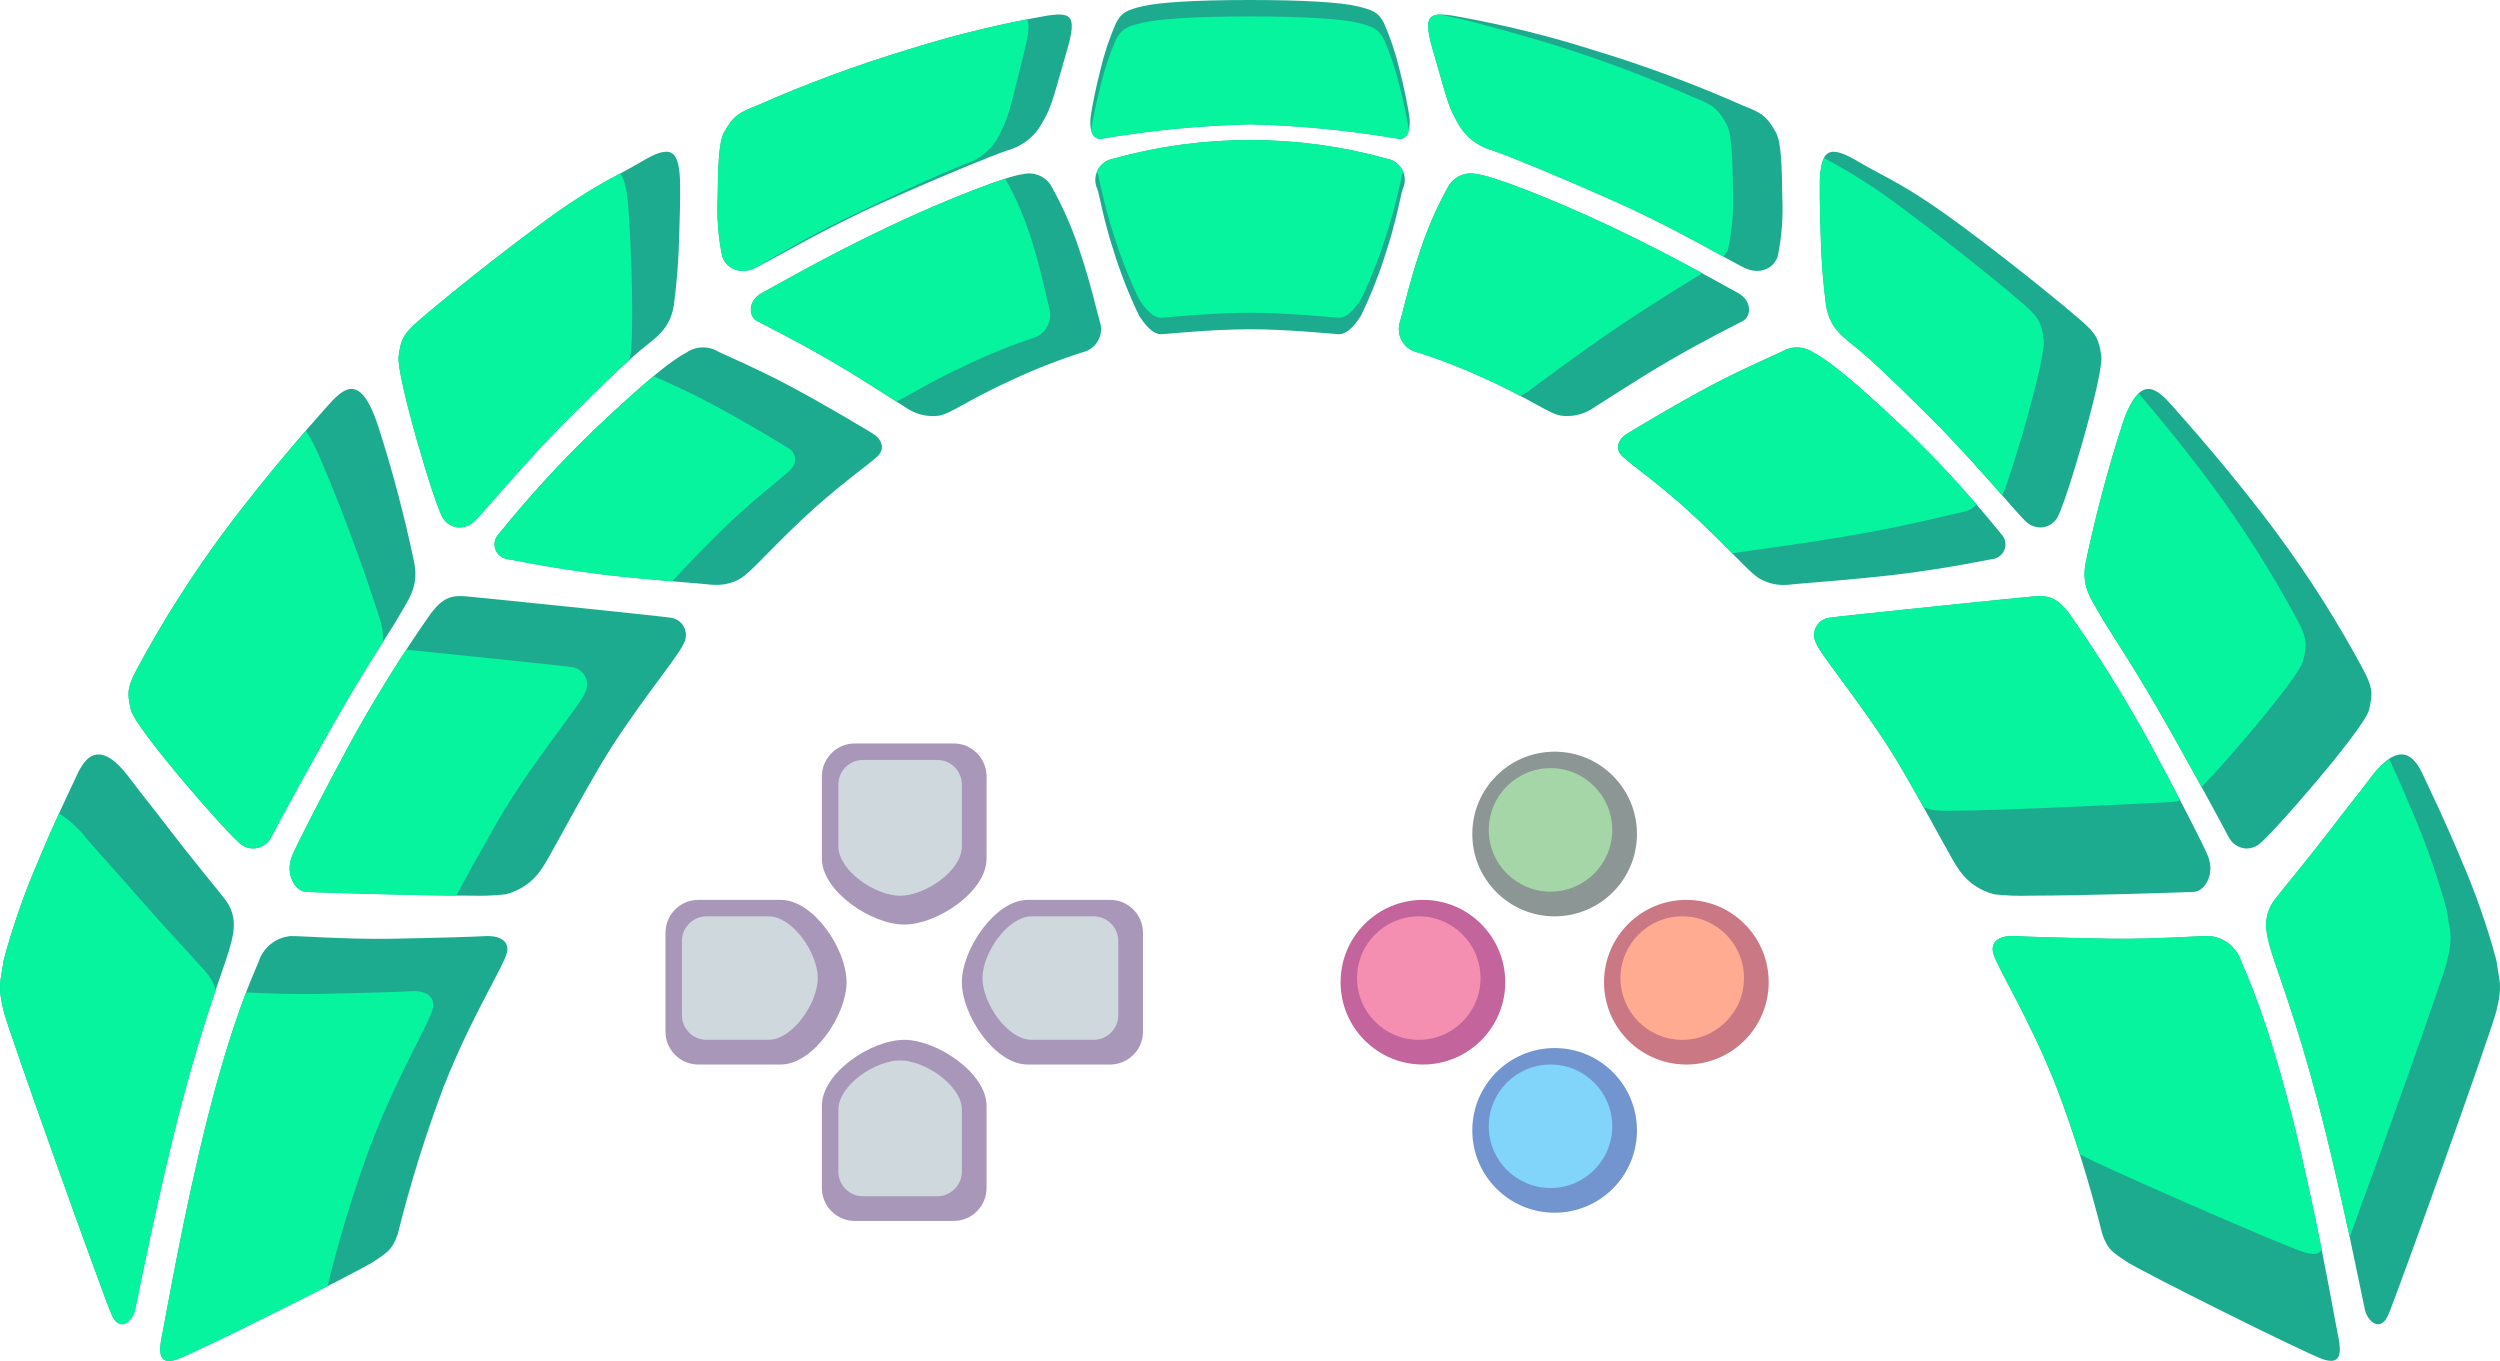
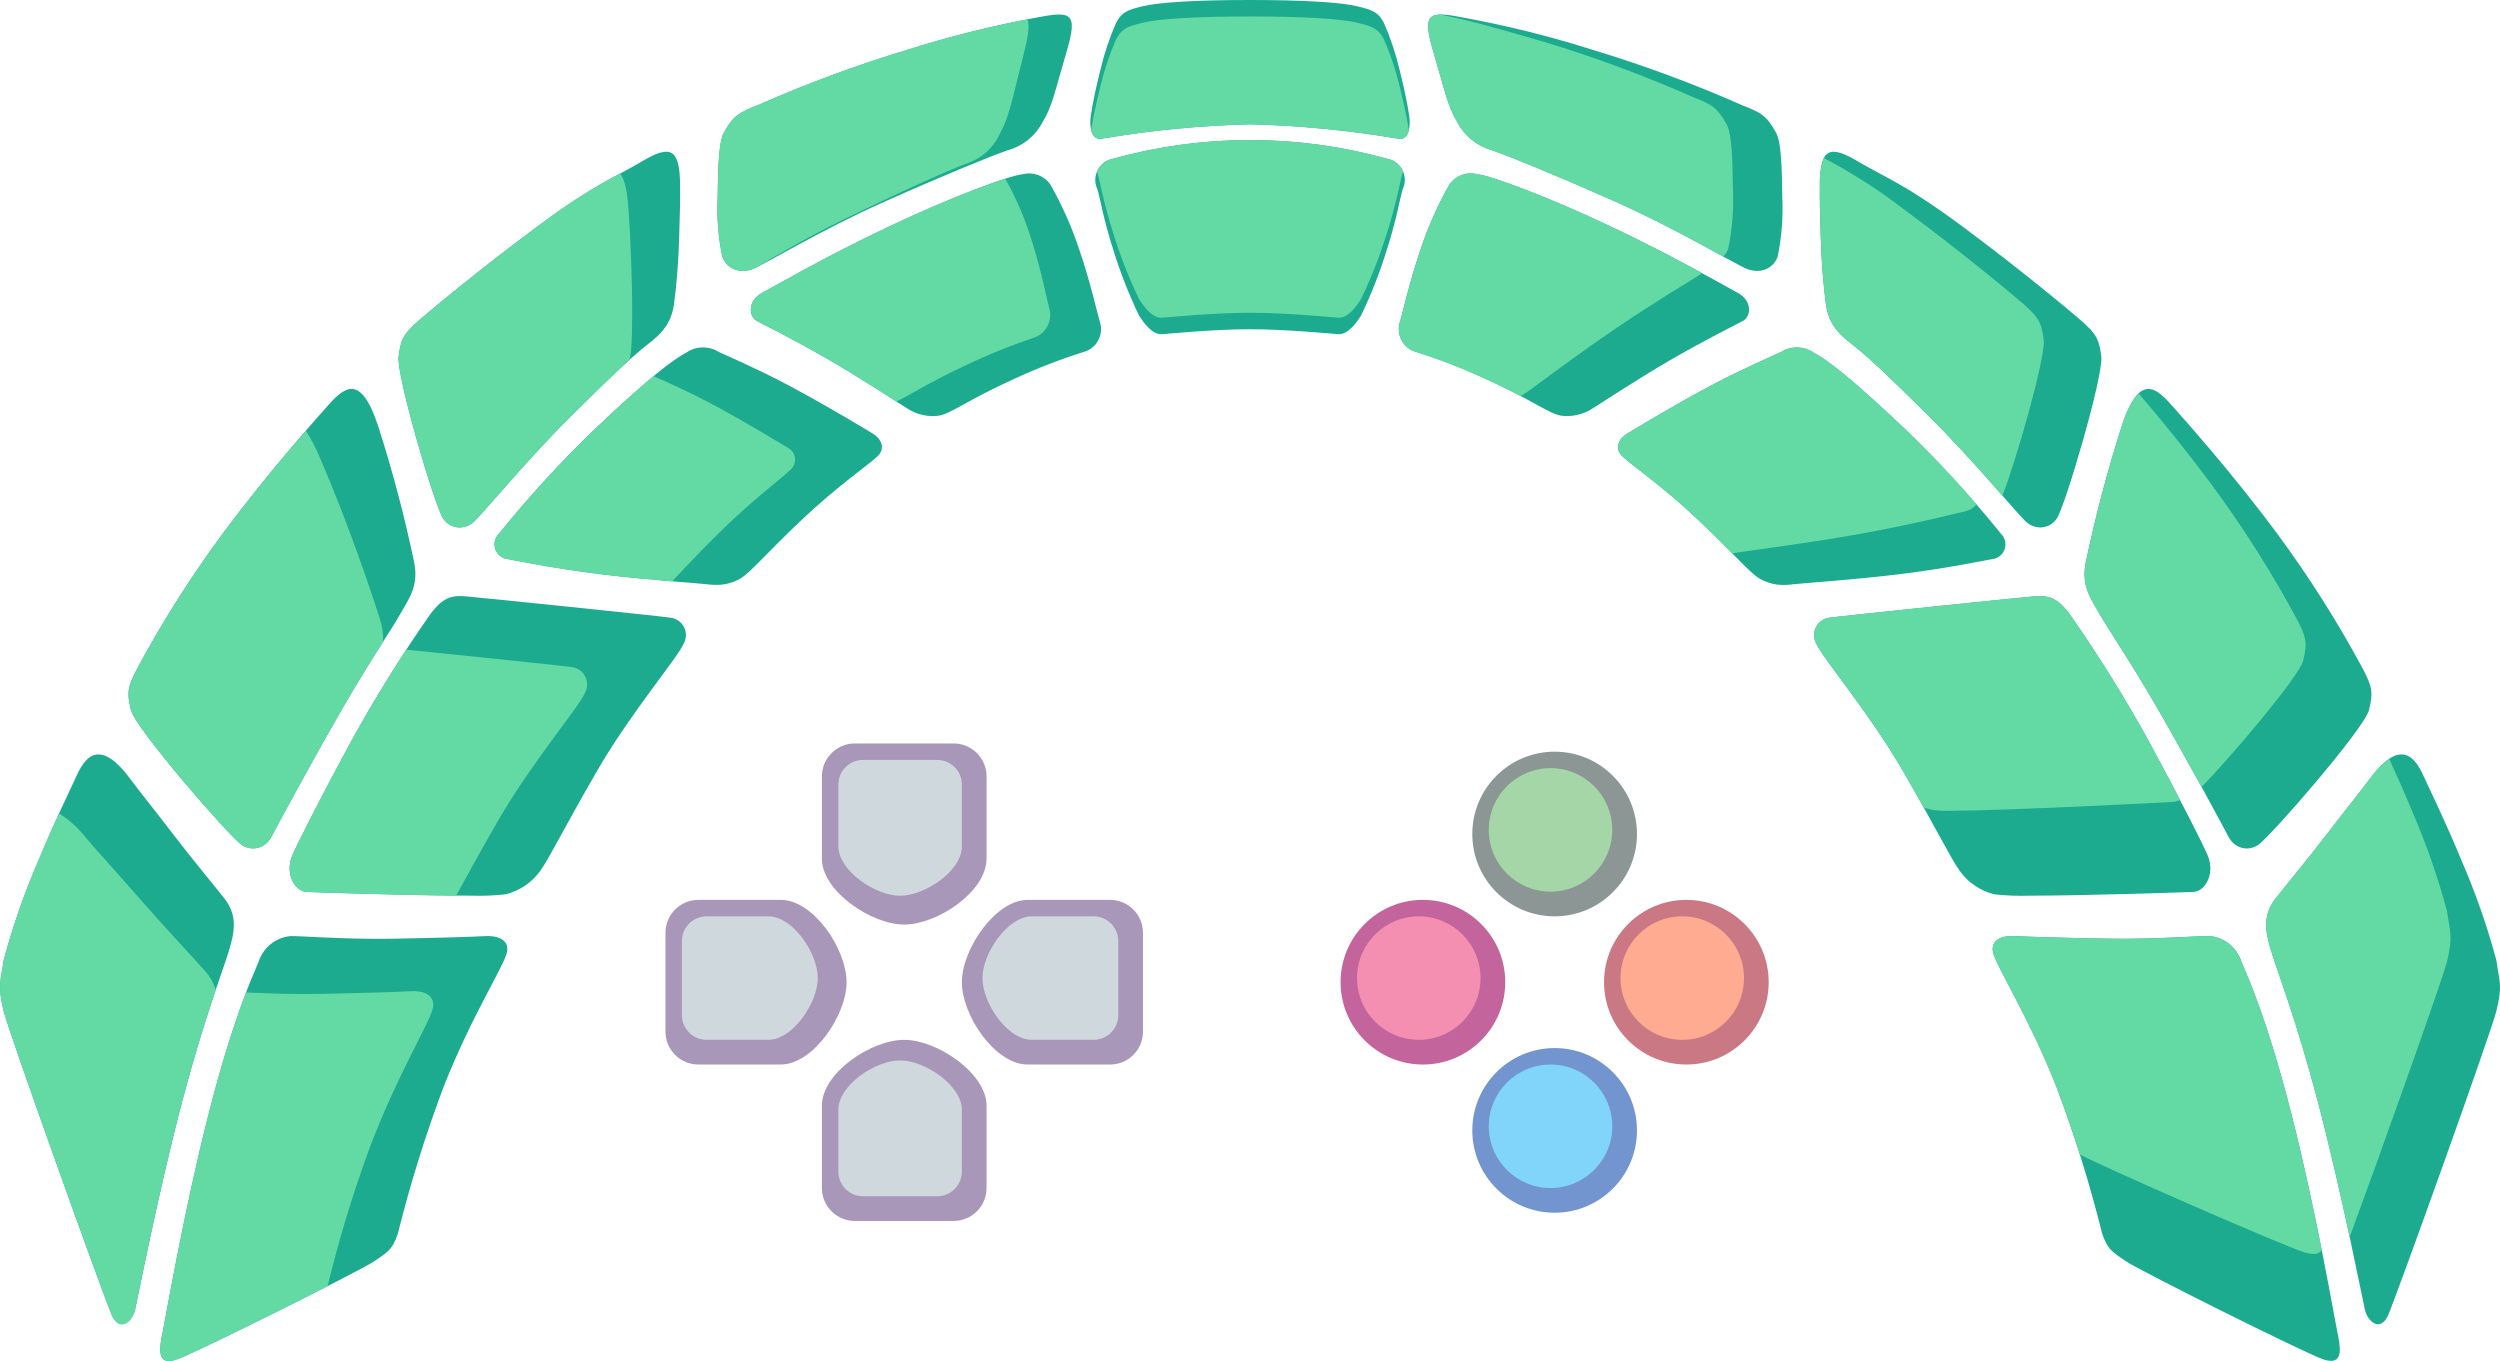
<svg xmlns="http://www.w3.org/2000/svg" width="303.655" height="165.3" viewBox="0 0 303.655 165.3">
  <g id="dark-3d" transform="translate(8937.329 555.3)">
    <path id="Path_209" data-name="Path 209" d="M5,0H15c4.006,0,8,6,8,10s-4.058,10-8,10H5a4,4,0,0,1-4-4V4A4,4,0,0,1,5,0Z" transform="translate(-8857.5 -446)" fill="#a997ba" />
    <path id="Path_210" data-name="Path 210" d="M4,0h7.5c3,0,6,4.5,6,7.5s-3.044,7.5-6,7.5H4a3,3,0,0,1-3-3V3A3,3,0,0,1,4,0Z" transform="translate(-8855.5 -444)" fill="#cfd8dc" />
    <path id="Path_209-2" data-name="Path 209" d="M5,0H15c4.006,0,8,6,8,10s-4.058,10-8,10H5a4,4,0,0,1-4-4V4A4,4,0,0,1,5,0Z" transform="translate(-8817.5 -466) rotate(90)" fill="#a997ba" />
    <path id="Path_210-2" data-name="Path 210" d="M4,0h7.5c3,0,6,4.5,6,7.5s-3.044,7.5-6,7.5H4a3,3,0,0,1-3-3V3A3,3,0,0,1,4,0Z" transform="translate(-8820.5 -464) rotate(90)" fill="#cfd8dc" />
    <path id="Path_209-3" data-name="Path 209" d="M5,0H15c4.006,0,8,6,8,10s-4.058,10-8,10H5a4,4,0,0,1-4-4V4A4,4,0,0,1,5,0Z" transform="translate(-8797.5 -426) rotate(180)" fill="#a997ba" />
    <path id="Path_210-3" data-name="Path 210" d="M4,0h7.5c3,0,6,4.5,6,7.5s-3.044,7.5-6,7.5H4a3,3,0,0,1-3-3V3A3,3,0,0,1,4,0Z" transform="translate(-8800.5 -429) rotate(180)" fill="#cfd8dc" />
    <path id="Path_209-4" data-name="Path 209" d="M5,0H15c4.006,0,8,6,8,10s-4.058,10-8,10H5a4,4,0,0,1-4-4V4A4,4,0,0,1,5,0Z" transform="translate(-8837.5 -406) rotate(-90)" fill="#a997ba" />
    <path id="Path_210-4" data-name="Path 210" d="M4,0h7.5c3,0,6,4.5,6,7.5s-3.044,7.5-6,7.5H4a3,3,0,0,1-3-3V3A3,3,0,0,1,4,0Z" transform="translate(-8835.5 -409) rotate(-90)" fill="#cfd8dc" />
    <path id="Path_258" data-name="Path 258" d="M10,0A10,10,0,1,1,0,10,10,10,0,0,1,10,0Z" transform="translate(-8742.5 -446)" fill="#cb7885" />
    <path id="Path_256" data-name="Path 256" d="M10,0A10,10,0,1,1,0,10,10,10,0,0,1,10,0Z" transform="translate(-8758.5 -428)" fill="#7295cf" />
    <path id="Path_262" data-name="Path 262" d="M10,0A10,10,0,1,1,0,10,10,10,0,0,1,10,0Z" transform="translate(-8758.5 -464)" fill="#8c9695" />
    <path id="Path_259" data-name="Path 259" d="M10,0A10,10,0,1,1,0,10,10,10,0,0,1,10,0Z" transform="translate(-8774.5 -446)" fill="#c3649c" />
    <path id="Path_263" data-name="Path 263" d="M7.5,0A7.5,7.5,0,1,1,0,7.5,7.5,7.5,0,0,1,7.5,0Z" transform="translate(-8756.5 -462)" fill="#a5d6a7" />
    <path id="Path_260" data-name="Path 260" d="M7.5,0A7.5,7.5,0,1,1,0,7.5,7.5,7.5,0,0,1,7.5,0Z" transform="translate(-8740.5 -444)" fill="#ffab91" />
    <path id="Path_257" data-name="Path 257" d="M7.5,0A7.5,7.5,0,1,1,0,7.5,7.5,7.5,0,0,1,7.5,0Z" transform="translate(-8756.5 -426)" fill="#81d4fa" />
    <path id="Path_261" data-name="Path 261" d="M7.5,0A7.5,7.5,0,1,1,0,7.5,7.5,7.5,0,0,1,7.5,0Z" transform="translate(-8772.5 -444)" fill="#f48fb1" />
    <path id="Path_265" data-name="Path 265" d="M299.294,165.088c-2.395-.845-22.471-10.874-23.916-11.9s-2.183-1.267-2.871-3.345a161.017,161.017,0,0,0-5.554-17.824c-3.38-8.607-7.417-14.814-7.712-16.393s1.313-2.012,2.614-1.933,5.427.209,11.412.32c2.831.052,5.822-.051,8.157-.155,2.118-.094,3.7-.189,4.13-.166a4.5,4.5,0,0,1,3.869,3.134c.755,1.809,3.091,6.82,6.092,18.575s5.29,25.193,5.556,26.4c.422,1.923.569,3.49-.755,3.491A3.155,3.155,0,0,1,299.294,165.088ZM36.929,161.809c.266-1.21,2.557-14.649,5.557-26.4s5.336-16.766,6.091-18.575a4.5,4.5,0,0,1,3.869-3.134c.432-.023,2.012.071,4.129.166,2.335.1,5.326.207,8.158.155,5.984-.112,10.112-.241,11.412-.32s2.908.354,2.613,1.933-4.331,7.786-7.712,16.393a161.225,161.225,0,0,0-5.554,17.824c-.687,2.078-1.426,2.324-2.87,3.345s-21.521,11.051-23.916,11.9a3.155,3.155,0,0,1-1.021.212C36.361,165.3,36.507,163.732,36.929,161.809Zm267.5-2.661c-.194-.768-2.8-14.258-5.794-25.6-2.576-9.743-4.82-15.484-5.527-17.794s-1.236-4.394.385-6.516c1.039-1.363,4.024-4.912,6.69-8.41,1.778-2.332,3.723-4.736,4.833-6.234,4.183-5.647,5.859-1.809,6.683,0s2.416,5,4.446,9.905a87.553,87.553,0,0,1,4.242,12.142c.357,2.62.778,2.976,0,6.159-.632,2.59-12.191,34.8-13.142,36.927-.36.808-.8,1.12-1.23,1.12C305.316,160.849,304.649,160.012,304.431,159.148Zm-273.677.581C29.8,157.6,18.244,125.393,17.612,122.8c-.778-3.182-.357-3.539,0-6.159A87.553,87.553,0,0,1,21.854,104.5c2.03-4.9,3.622-8.1,4.446-9.905s2.5-5.647,6.682,0c1.11,1.5,3.055,3.9,4.832,6.233,2.667,3.5,5.65,7.048,6.691,8.41,1.621,2.122,1.092,4.207.385,6.516s-2.951,8.05-5.527,17.794c-3,11.34-5.6,24.83-5.794,25.6-.218.864-.885,1.7-1.586,1.7C31.555,160.849,31.114,160.537,30.754,159.729Zm228.661-51.1a7.347,7.347,0,0,1-4.194-2.825c-1.1-1.517-2.714-4.9-6.881-12.109S238.563,79.977,237.76,78.13a2.127,2.127,0,0,1,1.722-3.114c.973-.167,22.93-2.421,24.742-2.58s2.819.2,4.247,2.039a168.848,168.848,0,0,1,9.859,15.854c3.365,6.217,6.629,12.584,7.061,13.746.827,2.227-.489,4.2-1.754,4.257-.951.045-13.206.459-19.949.459A29.328,29.328,0,0,1,259.415,108.627Zm-205.052-.3c-1.265-.059-2.58-2.03-1.753-4.257.431-1.162,3.7-7.529,7.061-13.745a168.615,168.615,0,0,1,9.858-15.855c1.428-1.843,2.435-2.2,4.247-2.04s23.77,2.414,24.742,2.581a2.127,2.127,0,0,1,1.723,3.114c-.8,1.847-6.412,8.352-10.579,15.564s-5.784,10.591-6.881,12.109a7.349,7.349,0,0,1-4.195,2.825,29.326,29.326,0,0,1-4.272.163C67.569,108.791,55.315,108.377,54.363,108.332Zm233.5-6.673c-.638-1.236-5.087-9.473-8.643-15.622s-5.965-9.568-6.974-11.38-2.343-3.4-1.728-6.374a163.556,163.556,0,0,1,4.372-16.535c2.176-6.611,4.216-4.645,6.311-2.244,1.071,1.228,6.846,7.6,12.607,15.373a135.847,135.847,0,0,1,10.419,16.471c.988,1.947,1.259,2.632.689,4.9s-12.071,15.5-13.488,16.4a2.556,2.556,0,0,1-1.369.417A2.5,2.5,0,0,1,287.866,101.66Zm-241.3.986c-1.417-.893-12.919-14.132-13.488-16.4s-.3-2.953.689-4.9a136.089,136.089,0,0,1,10.42-16.472c5.76-7.769,11.535-14.145,12.606-15.372,2.1-2.4,4.135-4.368,6.311,2.244a163.37,163.37,0,0,1,4.373,16.535c.614,2.972-.72,4.562-1.729,6.374s-3.417,5.229-6.973,11.379-8,14.387-8.643,15.623a2.5,2.5,0,0,1-2.2,1.4A2.556,2.556,0,0,1,46.568,102.645Zm56.44-31.681c-.715-.1-7.309-.533-12.712-1.2-6.33-.775-10.837-1.772-11.462-1.855a1.8,1.8,0,0,1-1.067-3.063,137.834,137.834,0,0,1,11.77-12.829c6.683-6.324,9.394-8.331,11.008-9.189a3.576,3.576,0,0,1,3.908-.094c.65.322,4.568,1.987,8.4,4.017,4.986,2.642,9.94,5.683,10.331,5.914.9.529,1.682,1.714.564,2.775s-4.78,3.543-9.149,7.663-6.253,6.454-7.52,7.185a5.666,5.666,0,0,1-2.914.755A8.451,8.451,0,0,1,103.008,70.964Zm127.915-.671c-1.265-.732-3.149-3.065-7.519-7.185s-8.033-6.6-9.15-7.663-.333-2.245.565-2.775c.391-.23,5.344-3.271,10.331-5.915,3.83-2.029,7.748-3.694,8.4-4.017a3.578,3.578,0,0,1,3.908.095c1.614.858,4.324,2.865,11.008,9.189a138.012,138.012,0,0,1,11.77,12.828,1.8,1.8,0,0,1-1.067,3.064c-.626.083-5.133,1.08-11.463,1.855-5.4.662-12,1.1-12.711,1.2a8.472,8.472,0,0,1-1.154.084A5.673,5.673,0,0,1,230.923,70.293Zm32.36-6.9c-1.039-.925-6.292-7.353-11.757-12.78s-7.068-6.872-8.658-8.2-3.406-2.336-3.9-5.331a79.958,79.958,0,0,1-.641-8.226c-.092-2.475-.129-4.643-.113-6.388.041-4.438,1.15-4.932,4.652-2.849s5.468,2.567,12.63,7.859,13.72,10.792,14.512,11.507c1.62,1.463,2.119,2.007,2.4,4.326s-4.44,18.385-5.443,19.726A2.42,2.42,0,0,1,265,64.067,2.607,2.607,0,0,1,263.283,63.392Zm-192.25-.358c-1-1.341-5.723-17.407-5.443-19.726s.779-2.863,2.4-4.326c.792-.715,7.351-6.214,14.512-11.507s9.129-5.775,12.63-7.859,4.611-1.589,4.651,2.849c.016,1.744-.021,3.911-.113,6.387a79.958,79.958,0,0,1-.641,8.226c-.492,2.994-2.307,4-3.9,5.331s-3.193,2.775-8.658,8.2S75.755,62.467,74.716,63.392A2.607,2.607,0,0,1,73,64.067,2.42,2.42,0,0,1,71.033,63.034Zm56.4-13.379c-.583-.345-5.206-3.416-9.292-5.794-4.566-2.658-8.594-4.621-9.074-4.9-.962-.562-1.1-2.441.683-3.392s7.655-4.381,15.268-7.983,14.624-6.244,16.387-6.425a3.152,3.152,0,0,1,3.37,1.274,44.081,44.081,0,0,1,3.539,8.02c1.317,3.829,2.215,7.892,2.436,8.568a2.882,2.882,0,0,1-1.633,3.628,70.441,70.441,0,0,0-8.81,3.4c-5.592,2.525-7.7,4.246-9.105,4.44a5.7,5.7,0,0,1-.77.053A5.776,5.776,0,0,1,127.438,49.655Zm79.355.832c-1.409-.193-3.514-1.913-9.105-4.439a70.6,70.6,0,0,0-8.81-3.4,2.883,2.883,0,0,1-1.633-3.628c.221-.676,1.12-4.738,2.435-8.569a44.054,44.054,0,0,1,3.54-8.018,3.151,3.151,0,0,1,3.37-1.275c1.763.18,8.774,2.824,16.387,6.425s13.484,7.033,15.268,7.983,1.645,2.831.683,3.392c-.48.28-4.508,2.243-9.074,4.9-4.086,2.378-8.708,5.45-9.292,5.794a5.77,5.77,0,0,1-3,.886A5.675,5.675,0,0,1,206.793,50.486ZM155.517,38.321a57.2,57.2,0,0,1-3.1-7.9c-1.264-3.913-1.684-6.669-1.955-7.437a2.618,2.618,0,0,1,1.955-3.716,61.981,61.981,0,0,1,33.175,0,2.616,2.616,0,0,1,1.955,3.714c-.271.768-.691,3.524-1.955,7.437a57.2,57.2,0,0,1-3.1,7.9c-.6.94-1.575,2.272-2.666,2.272-.033,0-.068,0-.1,0-1.134-.086-6.384-.6-10.716-.6s-9.581.516-10.714.6c-.034,0-.067,0-.1,0C157.092,40.593,156.117,39.262,155.517,38.321ZM229.4,32.682c-1.418-.548-8.26-4.731-15.928-8.148s-12.889-5.517-15.029-6.275a6.776,6.776,0,0,1-4.258-3.423c-1.2-1.967-1.454-3.629-2.9-8.492s-.616-5.046,3.785-4.181a130.377,130.377,0,0,1,15.582,3.9,157.974,157.974,0,0,1,18.175,6.74c2.219.874,2.937,1.232,4.08,3.344.608,1.126.7,4.118.747,7.873a28.933,28.933,0,0,1-.563,7.154,2.565,2.565,0,0,1-2.522,1.729A3.257,3.257,0,0,1,229.4,32.682ZM104.9,31.172a28.857,28.857,0,0,1-.564-7.153c.046-3.757.139-6.748.748-7.873,1.142-2.113,1.859-2.47,4.08-3.344a157.9,157.9,0,0,1,18.175-6.74,130.625,130.625,0,0,1,15.581-3.9c4.4-.866,5.227-.683,3.785,4.181s-1.7,6.526-2.9,8.492a6.778,6.778,0,0,1-4.258,3.423c-2.141.758-7.361,2.858-15.029,6.276s-14.511,7.6-15.929,8.148a3.256,3.256,0,0,1-1.17.22A2.566,2.566,0,0,1,104.9,31.172Zm82.056-14.329A125.43,125.43,0,0,0,169,15.1v0a125.561,125.561,0,0,0-17.959,1.738c-1.391.264-1.557-1.544-1.382-2.762s.577-3.249,1.165-5.58a33.778,33.778,0,0,1,1.91-5.728c.7-1.3,1.332-1.557,3.264-2.018S162.335,0,169,0s11.072.294,13,.756,2.56.716,3.264,2.018a33.861,33.861,0,0,1,1.91,5.728c.589,2.331.987,4.361,1.165,5.58.164,1.137.03,2.788-1.122,2.788A1.364,1.364,0,0,1,186.959,16.844Z" transform="translate(-8954.5 -555.3)" fill="#1cab8f" />
-     <path id="Path_264" data-name="Path 264" d="M36.929,161.809c.265-1.21,2.556-14.649,5.556-26.4a134.482,134.482,0,0,1,4.574-14.869l.518.024c2.335.108,5.325.216,8.157.162,5.984-.116,10.111-.251,11.411-.334s2.908.369,2.614,2.013-4.332,8.108-7.712,17.072a155.27,155.27,0,0,0-5.089,16.739c-6.56,3.352-16.6,8.293-18.252,8.875a3.151,3.151,0,0,1-1.021.212C36.36,165.3,36.507,163.732,36.929,161.809Zm-6.176-2.08C29.8,157.6,18.243,125.393,17.611,122.8c-.777-3.182-.357-3.54,0-6.159A87.553,87.553,0,0,1,21.853,104.5c.932-2.251,1.772-4.142,2.488-5.7a12.673,12.673,0,0,1,3.243,2.928c1.4,1.655,3.845,4.323,6.088,6.9,3.365,3.868,7.1,7.818,8.412,9.325a5.985,5.985,0,0,1,1.294,2.265c-1.046,3.088-2.471,7.49-4.016,13.332-3,11.34-5.6,24.83-5.794,25.6-.218.864-.884,1.7-1.585,1.7C31.555,160.849,31.114,160.538,30.753,159.729ZM297,152.088c-2.706-.839-25.246-10.723-27.194-11.871-.791-2.544-1.747-5.369-2.856-8.195-3.382-8.607-7.418-14.814-7.713-16.393s1.313-2.012,2.615-1.933,5.427.209,11.41.32c2.831.052,5.822-.051,8.158-.155,2.119-.094,3.7-.189,4.13-.166a4.5,4.5,0,0,1,3.869,3.134c.756,1.809,3.091,6.82,6.091,18.574,1.427,5.589,2.693,11.559,3.657,16.413a1.059,1.059,0,0,1-1,.482A4.034,4.034,0,0,1,297,152.088Zm1.633-18.538c-2.576-9.743-4.821-15.484-5.528-17.794s-1.236-4.394.384-6.516c1.04-1.363,4.024-4.912,6.691-8.41,1.778-2.332,3.723-4.736,4.832-6.234a10.135,10.135,0,0,1,2.351-2.43c.775,1.675,1.717,3.771,2.778,6.336a87.552,87.552,0,0,1,4.242,12.141c.357,2.62.778,2.976,0,6.159-.523,2.144-8.531,24.574-11.815,33.45C301.525,145.376,300.13,139.2,298.638,133.55ZM54.363,108.332c-1.265-.059-2.581-2.03-1.754-4.257.432-1.162,3.7-7.529,7.061-13.745,2.052-3.79,4.735-8.167,6.841-11.424,7.029.714,19.286,1.985,20.007,2.109a2.128,2.128,0,0,1,1.722,3.114c-.8,1.848-6.412,8.352-10.579,15.564-2.426,4.2-3.989,7.1-5.087,9.09C65.657,108.726,55.238,108.374,54.363,108.332Zm-7.795-5.687c-1.417-.893-12.919-14.132-13.488-16.4s-.3-2.953.689-4.9A135.823,135.823,0,0,1,44.188,64.877c3.839-5.176,7.682-9.734,10.139-12.562a23.033,23.033,0,0,1,1.757,3.412c3.365,7.8,6.1,15.908,7.2,19.363a7.671,7.671,0,0,1,.407,2.885c-1.235,1.939-2.889,4.556-4.916,8.06-3.556,6.15-8,14.387-8.643,15.623a2.505,2.505,0,0,1-2.2,1.4A2.56,2.56,0,0,1,46.568,102.645Zm205.416-4.254q-.593-.126-1.144-.3c-.714-1.279-1.54-2.739-2.5-4.4-4.167-7.212-9.775-13.717-10.579-15.564a2.127,2.127,0,0,1,1.722-3.114c.972-.167,22.93-2.421,24.742-2.58s2.819.2,4.247,2.039a168.5,168.5,0,0,1,9.858,15.854c1.275,2.356,2.537,4.734,3.634,6.842a2.156,2.156,0,0,1-.824.231c-1.312.082-20.461,1.075-27.063,1.075A14.534,14.534,0,0,1,251.984,98.391Zm27.239-12.353c-3.556-6.15-5.965-9.568-6.974-11.38s-2.342-3.4-1.729-6.374a163.368,163.368,0,0,1,4.373-16.535,9.777,9.777,0,0,1,2.042-3.968c2.408,2.819,5.644,6.738,8.875,11.1A135.723,135.723,0,0,1,296.23,75.349c.989,1.947,1.26,2.632.69,4.9-.489,1.945-9.03,11.973-12.337,15.34C282.956,92.626,280.981,89.077,279.223,86.037ZM90.3,69.769c-6.33-.775-10.837-1.772-11.462-1.855a1.8,1.8,0,0,1-1.067-3.063A137.756,137.756,0,0,1,89.536,52.023c3.1-2.934,5.347-4.939,7.025-6.332,1.446.637,4.111,1.818,6.723,3.2,4.584,2.42,9.123,5.231,9.482,5.444a1.629,1.629,0,0,1,.434,2.7c-1.085,1.08-4.6,3.64-8.844,7.833-2.635,2.6-4.345,4.5-5.554,5.745C96.326,70.4,93.146,70.118,90.3,69.769Zm133.109-6.661c-4.371-4.119-8.034-6.6-9.151-7.663s-.333-2.245.564-2.775c.392-.23,5.345-3.271,10.333-5.915,3.829-2.029,7.747-3.694,8.4-4.017a3.58,3.58,0,0,1,3.909.095c1.614.858,4.324,2.865,11.007,9.189a123.144,123.144,0,0,1,8.772,9.247,2.635,2.635,0,0,1-1.456.86c-.717.133-5.912,1.512-13.162,2.8-6.189,1.1-13.712,2.048-14.533,2.2-.168.032-.336.061-.5.085C226.51,66.126,225.158,64.76,223.405,63.108ZM71.033,63.034c-1-1.341-5.723-17.407-5.443-19.726s.779-2.863,2.4-4.326c.792-.715,7.351-6.214,14.512-11.507a68.488,68.488,0,0,1,10-6.4c.545.714.844,2.093,1,4.264.149,2.044.276,4.58.37,7.473.115,3.562.135,7.48-.035,9.586a8.8,8.8,0,0,1-.2,1.3c-1.364,1.223-3.3,3.069-7.169,6.914-5.464,5.427-10.718,11.855-11.757,12.78A2.6,2.6,0,0,1,73,64.066,2.417,2.417,0,0,1,71.033,63.034ZM251.526,50.612c-5.465-5.427-7.067-6.872-8.657-8.2s-3.406-2.336-3.9-5.331a80.214,80.214,0,0,1-.641-8.226c-.092-2.475-.13-4.643-.113-6.388a7.865,7.865,0,0,1,.495-3.272,68.544,68.544,0,0,1,9.787,6.283c7.16,5.293,13.72,10.792,14.512,11.506,1.62,1.463,2.12,2.007,2.4,4.326.251,2.081-3.523,15.23-5.027,18.878C258.116,57.606,254.86,53.924,251.526,50.612Zm-133.38-6.752c-4.566-2.658-8.594-4.621-9.074-4.9-.962-.562-1.1-2.441.683-3.392s7.655-4.381,15.268-7.983a132.1,132.1,0,0,1,14.218-5.872c.039.045.077.092.116.14a38.327,38.327,0,0,1,3.176,7.519c1.152,3.6,1.89,7.445,2.083,8.081a2.919,2.919,0,0,1-1.716,3.514,74.951,74.951,0,0,0-8.708,3.538c-4.492,2.108-6.729,3.632-8.15,4.257C124.239,47.6,121.056,45.554,118.146,43.861Zm79.542,2.187a70.483,70.483,0,0,0-8.811-3.4,2.884,2.884,0,0,1-1.633-3.628c.221-.676,1.12-4.738,2.436-8.569a44.142,44.142,0,0,1,3.539-8.018,3.153,3.153,0,0,1,3.37-1.275c1.762.18,8.773,2.824,16.386,6.425,4.352,2.058,8.134,4.062,10.909,5.577a1.759,1.759,0,0,1-.268.225c-.546.372-5.092,3.046-10.291,6.575-4.649,3.156-9.953,7.164-10.619,7.621q-.412.283-.826.514C200.75,47.5,199.379,46.811,197.688,46.048Zm-17.973-7.459c-1.134-.086-6.384-.6-10.715-.6s-9.582.516-10.714.6-2.15-1.3-2.768-2.267a57.328,57.328,0,0,1-3.1-7.9c-1.264-3.913-1.684-6.669-1.954-7.438-.017-.049-.033-.1-.049-.148a2.854,2.854,0,0,1,2-1.568,61.981,61.981,0,0,1,33.175,0,2.857,2.857,0,0,1,2.005,1.566c-.015.049-.032.1-.049.148-.272.769-.692,3.524-1.956,7.438a57.2,57.2,0,0,1-3.1,7.9c-.6.941-1.574,2.272-2.665,2.272C179.782,38.593,179.749,38.591,179.715,38.588ZM104.9,31.172a28.876,28.876,0,0,1-.563-7.153c.046-3.757.139-6.748.747-7.874,1.143-2.112,1.86-2.47,4.08-3.344A158.314,158.314,0,0,1,127.34,6.062a130.3,130.3,0,0,1,14.62-3.71c.3.74.1,2.092-.483,4.357-1.394,5.4-1.634,7.252-2.813,9.43a6.794,6.794,0,0,1-4.228,3.77c-2.134.823-7.339,3.111-14.979,6.841-3.926,1.916-7.631,4.059-10.5,5.772-.144.069-.266.123-.362.16a3.256,3.256,0,0,1-1.17.22A2.567,2.567,0,0,1,104.9,31.172Zm108.572-6.638c-7.668-3.416-12.888-5.517-15.029-6.275a6.774,6.774,0,0,1-4.257-3.423c-1.2-1.967-1.455-3.629-2.9-8.492-1.021-3.447-.9-4.543.817-4.581,2.783.571,5.564,1.25,12.55,3.3a157.928,157.928,0,0,1,18.174,6.74c2.22.874,2.938,1.232,4.081,3.344.608,1.126.7,4.118.747,7.873a28.933,28.933,0,0,1-.563,7.154,2.522,2.522,0,0,1-.612.986C223.477,29.51,218.665,26.846,213.475,24.534Zm-26.517-7.691A125.4,125.4,0,0,0,169,15.1v0a125.592,125.592,0,0,0-17.959,1.738c-.778.148-1.173-.355-1.338-1.039.194-1.237.577-3.14,1.122-5.3a33.837,33.837,0,0,1,1.911-5.728c.7-1.3,1.331-1.557,3.263-2.018S162.334,2,169,2s11.072.294,13,.756,2.559.716,3.263,2.018a33.776,33.776,0,0,1,1.91,5.728c.547,2.163.93,4.066,1.124,5.3-.147.6-.471,1.066-1.08,1.066A1.373,1.373,0,0,1,186.958,16.844Z" transform="translate(-8954.5 -555.3)" fill="#07f49e" />
+     <path id="Path_264" data-name="Path 264" d="M36.929,161.809c.265-1.21,2.556-14.649,5.556-26.4a134.482,134.482,0,0,1,4.574-14.869l.518.024c2.335.108,5.325.216,8.157.162,5.984-.116,10.111-.251,11.411-.334s2.908.369,2.614,2.013-4.332,8.108-7.712,17.072a155.27,155.27,0,0,0-5.089,16.739c-6.56,3.352-16.6,8.293-18.252,8.875a3.151,3.151,0,0,1-1.021.212C36.36,165.3,36.507,163.732,36.929,161.809Zm-6.176-2.08C29.8,157.6,18.243,125.393,17.611,122.8c-.777-3.182-.357-3.54,0-6.159A87.553,87.553,0,0,1,21.853,104.5c.932-2.251,1.772-4.142,2.488-5.7a12.673,12.673,0,0,1,3.243,2.928c1.4,1.655,3.845,4.323,6.088,6.9,3.365,3.868,7.1,7.818,8.412,9.325a5.985,5.985,0,0,1,1.294,2.265c-1.046,3.088-2.471,7.49-4.016,13.332-3,11.34-5.6,24.83-5.794,25.6-.218.864-.884,1.7-1.585,1.7C31.555,160.849,31.114,160.538,30.753,159.729ZM297,152.088c-2.706-.839-25.246-10.723-27.194-11.871-.791-2.544-1.747-5.369-2.856-8.195-3.382-8.607-7.418-14.814-7.713-16.393s1.313-2.012,2.615-1.933,5.427.209,11.41.32c2.831.052,5.822-.051,8.158-.155,2.119-.094,3.7-.189,4.13-.166a4.5,4.5,0,0,1,3.869,3.134c.756,1.809,3.091,6.82,6.091,18.574,1.427,5.589,2.693,11.559,3.657,16.413a1.059,1.059,0,0,1-1,.482A4.034,4.034,0,0,1,297,152.088Zm1.633-18.538c-2.576-9.743-4.821-15.484-5.528-17.794s-1.236-4.394.384-6.516c1.04-1.363,4.024-4.912,6.691-8.41,1.778-2.332,3.723-4.736,4.832-6.234a10.135,10.135,0,0,1,2.351-2.43c.775,1.675,1.717,3.771,2.778,6.336a87.552,87.552,0,0,1,4.242,12.141c.357,2.62.778,2.976,0,6.159-.523,2.144-8.531,24.574-11.815,33.45C301.525,145.376,300.13,139.2,298.638,133.55ZM54.363,108.332c-1.265-.059-2.581-2.03-1.754-4.257.432-1.162,3.7-7.529,7.061-13.745,2.052-3.79,4.735-8.167,6.841-11.424,7.029.714,19.286,1.985,20.007,2.109a2.128,2.128,0,0,1,1.722,3.114c-.8,1.848-6.412,8.352-10.579,15.564-2.426,4.2-3.989,7.1-5.087,9.09C65.657,108.726,55.238,108.374,54.363,108.332Zm-7.795-5.687c-1.417-.893-12.919-14.132-13.488-16.4s-.3-2.953.689-4.9A135.823,135.823,0,0,1,44.188,64.877c3.839-5.176,7.682-9.734,10.139-12.562a23.033,23.033,0,0,1,1.757,3.412c3.365,7.8,6.1,15.908,7.2,19.363a7.671,7.671,0,0,1,.407,2.885c-1.235,1.939-2.889,4.556-4.916,8.06-3.556,6.15-8,14.387-8.643,15.623a2.505,2.505,0,0,1-2.2,1.4A2.56,2.56,0,0,1,46.568,102.645Zm205.416-4.254q-.593-.126-1.144-.3c-.714-1.279-1.54-2.739-2.5-4.4-4.167-7.212-9.775-13.717-10.579-15.564a2.127,2.127,0,0,1,1.722-3.114c.972-.167,22.93-2.421,24.742-2.58s2.819.2,4.247,2.039a168.5,168.5,0,0,1,9.858,15.854c1.275,2.356,2.537,4.734,3.634,6.842a2.156,2.156,0,0,1-.824.231c-1.312.082-20.461,1.075-27.063,1.075A14.534,14.534,0,0,1,251.984,98.391Zm27.239-12.353c-3.556-6.15-5.965-9.568-6.974-11.38s-2.342-3.4-1.729-6.374a163.368,163.368,0,0,1,4.373-16.535,9.777,9.777,0,0,1,2.042-3.968c2.408,2.819,5.644,6.738,8.875,11.1A135.723,135.723,0,0,1,296.23,75.349c.989,1.947,1.26,2.632.69,4.9-.489,1.945-9.03,11.973-12.337,15.34C282.956,92.626,280.981,89.077,279.223,86.037ZM90.3,69.769c-6.33-.775-10.837-1.772-11.462-1.855a1.8,1.8,0,0,1-1.067-3.063A137.756,137.756,0,0,1,89.536,52.023c3.1-2.934,5.347-4.939,7.025-6.332,1.446.637,4.111,1.818,6.723,3.2,4.584,2.42,9.123,5.231,9.482,5.444a1.629,1.629,0,0,1,.434,2.7c-1.085,1.08-4.6,3.64-8.844,7.833-2.635,2.6-4.345,4.5-5.554,5.745C96.326,70.4,93.146,70.118,90.3,69.769Zm133.109-6.661c-4.371-4.119-8.034-6.6-9.151-7.663s-.333-2.245.564-2.775c.392-.23,5.345-3.271,10.333-5.915,3.829-2.029,7.747-3.694,8.4-4.017a3.58,3.58,0,0,1,3.909.095c1.614.858,4.324,2.865,11.007,9.189a123.144,123.144,0,0,1,8.772,9.247,2.635,2.635,0,0,1-1.456.86c-.717.133-5.912,1.512-13.162,2.8-6.189,1.1-13.712,2.048-14.533,2.2-.168.032-.336.061-.5.085C226.51,66.126,225.158,64.76,223.405,63.108ZM71.033,63.034c-1-1.341-5.723-17.407-5.443-19.726s.779-2.863,2.4-4.326c.792-.715,7.351-6.214,14.512-11.507a68.488,68.488,0,0,1,10-6.4c.545.714.844,2.093,1,4.264.149,2.044.276,4.58.37,7.473.115,3.562.135,7.48-.035,9.586a8.8,8.8,0,0,1-.2,1.3c-1.364,1.223-3.3,3.069-7.169,6.914-5.464,5.427-10.718,11.855-11.757,12.78A2.6,2.6,0,0,1,73,64.066,2.417,2.417,0,0,1,71.033,63.034ZM251.526,50.612c-5.465-5.427-7.067-6.872-8.657-8.2s-3.406-2.336-3.9-5.331a80.214,80.214,0,0,1-.641-8.226c-.092-2.475-.13-4.643-.113-6.388a7.865,7.865,0,0,1,.495-3.272,68.544,68.544,0,0,1,9.787,6.283c7.16,5.293,13.72,10.792,14.512,11.506,1.62,1.463,2.12,2.007,2.4,4.326.251,2.081-3.523,15.23-5.027,18.878C258.116,57.606,254.86,53.924,251.526,50.612Zm-133.38-6.752c-4.566-2.658-8.594-4.621-9.074-4.9-.962-.562-1.1-2.441.683-3.392s7.655-4.381,15.268-7.983a132.1,132.1,0,0,1,14.218-5.872c.039.045.077.092.116.14a38.327,38.327,0,0,1,3.176,7.519c1.152,3.6,1.89,7.445,2.083,8.081a2.919,2.919,0,0,1-1.716,3.514,74.951,74.951,0,0,0-8.708,3.538c-4.492,2.108-6.729,3.632-8.15,4.257C124.239,47.6,121.056,45.554,118.146,43.861Zm79.542,2.187a70.483,70.483,0,0,0-8.811-3.4,2.884,2.884,0,0,1-1.633-3.628c.221-.676,1.12-4.738,2.436-8.569a44.142,44.142,0,0,1,3.539-8.018,3.153,3.153,0,0,1,3.37-1.275c1.762.18,8.773,2.824,16.386,6.425,4.352,2.058,8.134,4.062,10.909,5.577a1.759,1.759,0,0,1-.268.225c-.546.372-5.092,3.046-10.291,6.575-4.649,3.156-9.953,7.164-10.619,7.621q-.412.283-.826.514C200.75,47.5,199.379,46.811,197.688,46.048Zm-17.973-7.459c-1.134-.086-6.384-.6-10.715-.6s-9.582.516-10.714.6-2.15-1.3-2.768-2.267a57.328,57.328,0,0,1-3.1-7.9c-1.264-3.913-1.684-6.669-1.954-7.438-.017-.049-.033-.1-.049-.148a2.854,2.854,0,0,1,2-1.568,61.981,61.981,0,0,1,33.175,0,2.857,2.857,0,0,1,2.005,1.566c-.015.049-.032.1-.049.148-.272.769-.692,3.524-1.956,7.438a57.2,57.2,0,0,1-3.1,7.9c-.6.941-1.574,2.272-2.665,2.272C179.782,38.593,179.749,38.591,179.715,38.588ZM104.9,31.172a28.876,28.876,0,0,1-.563-7.153c.046-3.757.139-6.748.747-7.874,1.143-2.112,1.86-2.47,4.08-3.344A158.314,158.314,0,0,1,127.34,6.062a130.3,130.3,0,0,1,14.62-3.71c.3.74.1,2.092-.483,4.357-1.394,5.4-1.634,7.252-2.813,9.43a6.794,6.794,0,0,1-4.228,3.77c-2.134.823-7.339,3.111-14.979,6.841-3.926,1.916-7.631,4.059-10.5,5.772-.144.069-.266.123-.362.16a3.256,3.256,0,0,1-1.17.22A2.567,2.567,0,0,1,104.9,31.172Zm108.572-6.638c-7.668-3.416-12.888-5.517-15.029-6.275a6.774,6.774,0,0,1-4.257-3.423c-1.2-1.967-1.455-3.629-2.9-8.492-1.021-3.447-.9-4.543.817-4.581,2.783.571,5.564,1.25,12.55,3.3a157.928,157.928,0,0,1,18.174,6.74c2.22.874,2.938,1.232,4.081,3.344.608,1.126.7,4.118.747,7.873a28.933,28.933,0,0,1-.563,7.154,2.522,2.522,0,0,1-.612.986C223.477,29.51,218.665,26.846,213.475,24.534Zm-26.517-7.691A125.4,125.4,0,0,0,169,15.1v0a125.592,125.592,0,0,0-17.959,1.738c-.778.148-1.173-.355-1.338-1.039.194-1.237.577-3.14,1.122-5.3a33.837,33.837,0,0,1,1.911-5.728c.7-1.3,1.331-1.557,3.263-2.018S162.334,2,169,2s11.072.294,13,.756,2.559.716,3.263,2.018a33.776,33.776,0,0,1,1.91,5.728c.547,2.163.93,4.066,1.124,5.3-.147.6-.471,1.066-1.08,1.066A1.373,1.373,0,0,1,186.958,16.844Z" transform="translate(-8954.5 -555.3)" fill="#63DAA4" />
  </g>
</svg>
